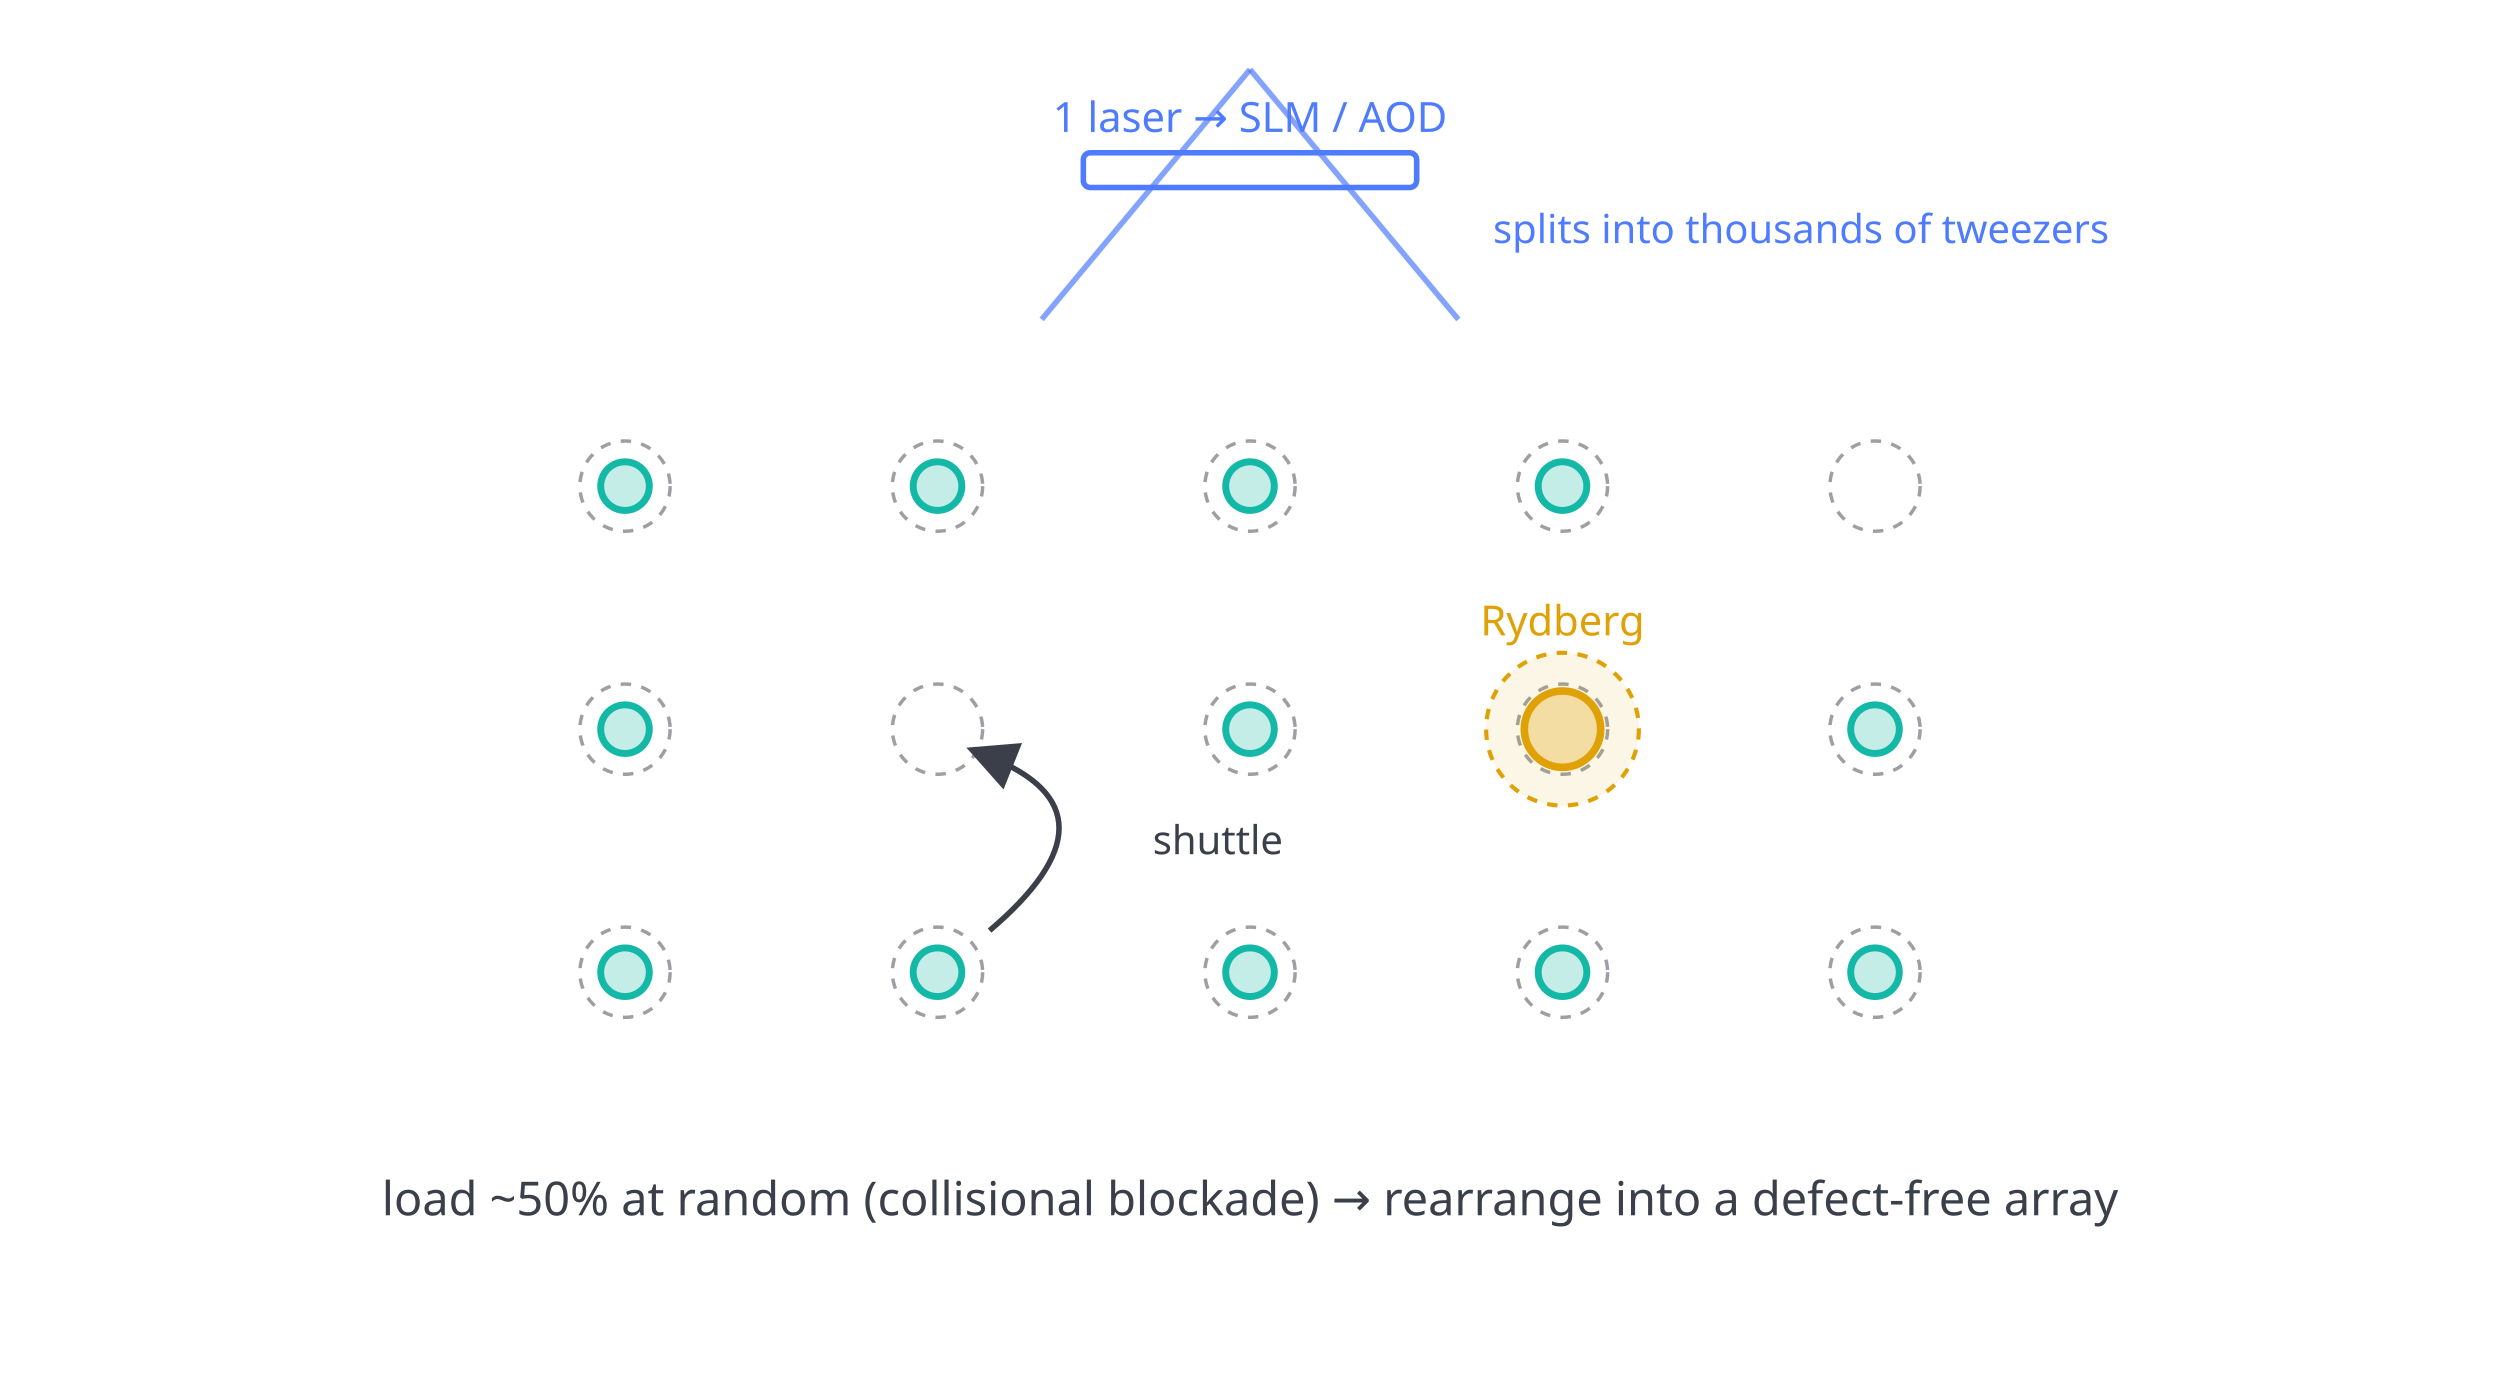
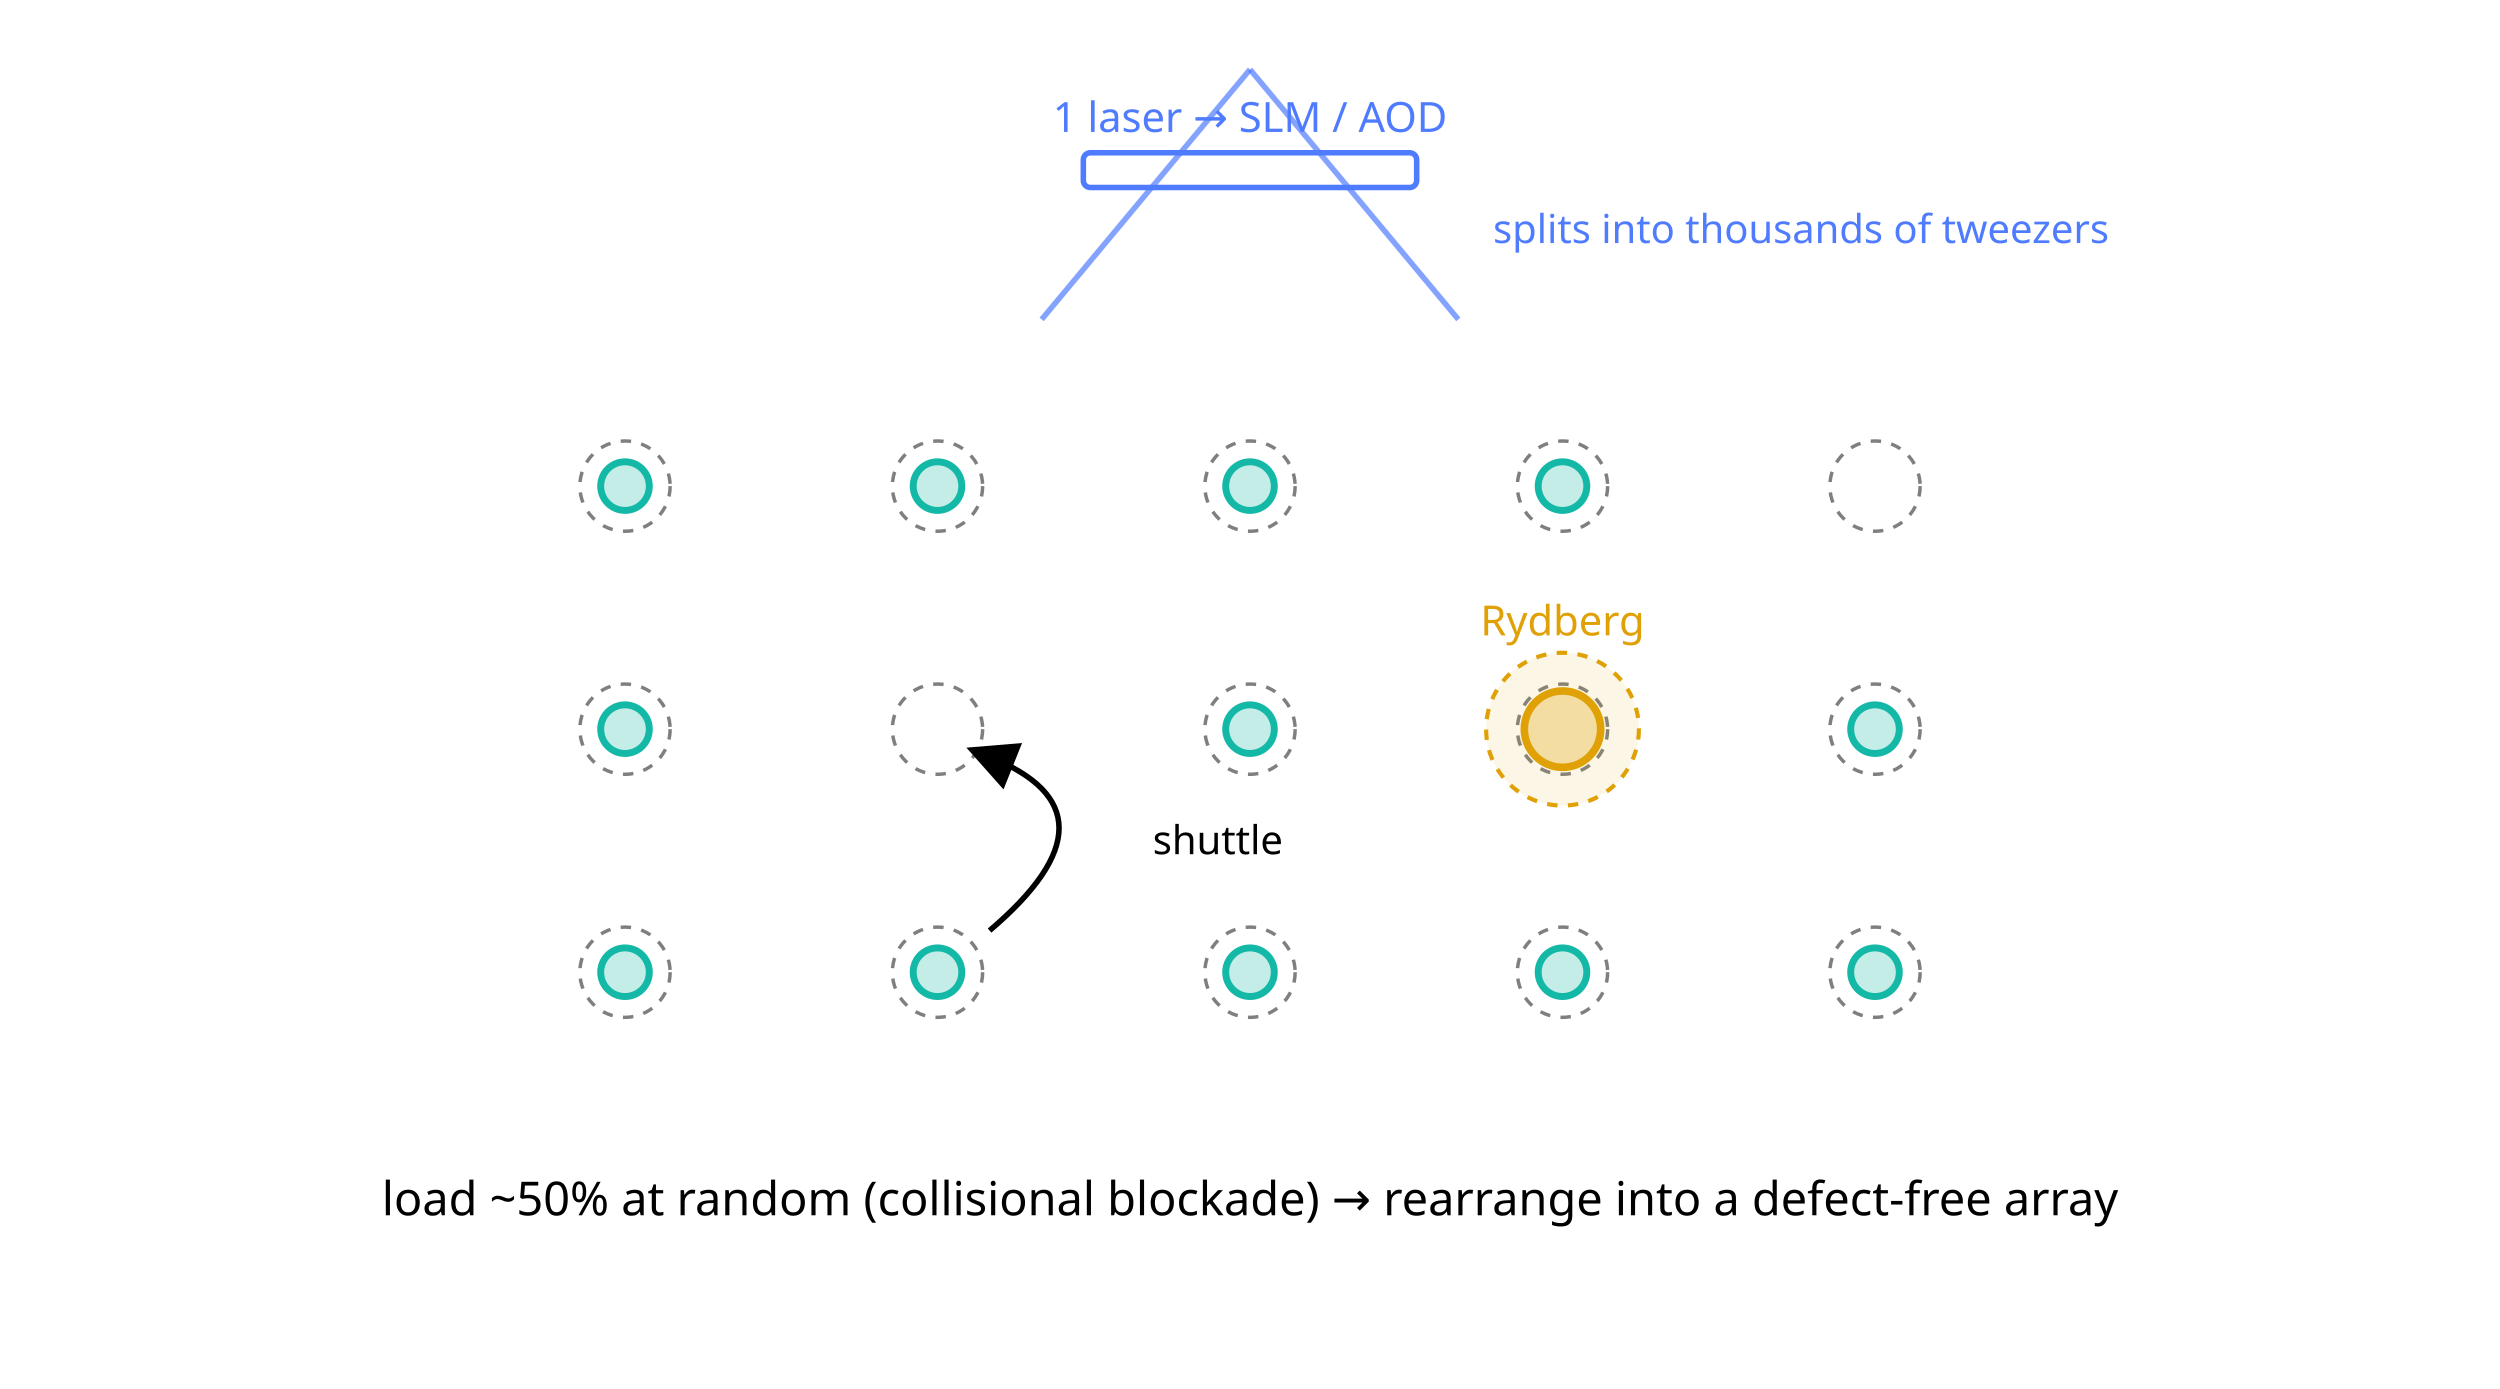
<svg xmlns="http://www.w3.org/2000/svg" viewBox="0 0 720 400" role="img" aria-label="An optical-tweezer atom array. A focused laser cone at the top, split by an SLM or AOD, feeds a grid of tweezer sites. Most sites hold a teal atom; a few sites are empty dashed rings, showing the roughly 50 percent probabilistic loading. One atom is highlighted amber as a puffed-up Rydberg excitation with a dashed halo. A curved arrow shows a moving tweezer shuttling an atom into an empty site to assemble a defect-free array." style="width:100%; height:auto; font-family:sans-serif;">
  <defs>
    <marker id="na1a" markerWidth="9" markerHeight="9" refX="4.5" refY="4.5" orient="auto">
-       <path d="M0 0 L9 4.5 L0 9 Z" fill="#3b3f4a" />
+       <path d="M0 0 L9 4.5 L0 9 Z" fill="currentColor" />
    </marker>
  </defs>
  <line x1="360" y1="20" x2="300" y2="92" stroke="#4f7cff" stroke-width="1.6" opacity="0.7" />
  <line x1="360" y1="20" x2="420" y2="92" stroke="#4f7cff" stroke-width="1.6" opacity="0.7" />
  <rect x="312" y="44" width="96" height="10" rx="2" fill="none" stroke="#4f7cff" stroke-width="1.6" />
  <text x="360" y="38" fill="#4f7cff" font-size="12" text-anchor="middle">1 laser → SLM / AOD</text>
  <text x="430" y="70" fill="#4f7cff" font-size="11.5" text-anchor="start">splits into thousands of tweezers</text>
-   <circle cx="180" cy="140" r="13" fill="none" stroke="#3b3f4a" stroke-width="1" stroke-dasharray="3 3" opacity="0.5" />
+   <circle cx="180" cy="140" r="13" fill="none" stroke="currentColor" stroke-width="1" stroke-dasharray="3 3" opacity="0.5" />
  <circle cx="180" cy="140" r="7" fill="#14b8a6" fill-opacity="0.25" stroke="#14b8a6" stroke-width="2" />
-   <circle cx="270" cy="140" r="13" fill="none" stroke="#3b3f4a" stroke-width="1" stroke-dasharray="3 3" opacity="0.5" />
+   <circle cx="270" cy="140" r="13" fill="none" stroke="currentColor" stroke-width="1" stroke-dasharray="3 3" opacity="0.5" />
  <circle cx="270" cy="140" r="7" fill="#14b8a6" fill-opacity="0.25" stroke="#14b8a6" stroke-width="2" />
-   <circle cx="360" cy="140" r="13" fill="none" stroke="#3b3f4a" stroke-width="1" stroke-dasharray="3 3" opacity="0.5" />
+   <circle cx="360" cy="140" r="13" fill="none" stroke="currentColor" stroke-width="1" stroke-dasharray="3 3" opacity="0.5" />
  <circle cx="360" cy="140" r="7" fill="#14b8a6" fill-opacity="0.25" stroke="#14b8a6" stroke-width="2" />
-   <circle cx="450" cy="140" r="13" fill="none" stroke="#3b3f4a" stroke-width="1" stroke-dasharray="3 3" opacity="0.5" />
+   <circle cx="450" cy="140" r="13" fill="none" stroke="currentColor" stroke-width="1" stroke-dasharray="3 3" opacity="0.5" />
  <circle cx="450" cy="140" r="7" fill="#14b8a6" fill-opacity="0.25" stroke="#14b8a6" stroke-width="2" />
-   <circle cx="540" cy="140" r="13" fill="none" stroke="#3b3f4a" stroke-width="1" stroke-dasharray="3 3" opacity="0.5" />
-   <circle cx="180" cy="210" r="13" fill="none" stroke="#3b3f4a" stroke-width="1" stroke-dasharray="3 3" opacity="0.5" />
+   <circle cx="540" cy="140" r="13" fill="none" stroke="currentColor" stroke-width="1" stroke-dasharray="3 3" opacity="0.5" />
+   <circle cx="180" cy="210" r="13" fill="none" stroke="currentColor" stroke-width="1" stroke-dasharray="3 3" opacity="0.5" />
  <circle cx="180" cy="210" r="7" fill="#14b8a6" fill-opacity="0.25" stroke="#14b8a6" stroke-width="2" />
-   <circle cx="270" cy="210" r="13" fill="none" stroke="#3b3f4a" stroke-width="1" stroke-dasharray="3 3" opacity="0.5" />
-   <circle cx="360" cy="210" r="13" fill="none" stroke="#3b3f4a" stroke-width="1" stroke-dasharray="3 3" opacity="0.5" />
+   <circle cx="270" cy="210" r="13" fill="none" stroke="currentColor" stroke-width="1" stroke-dasharray="3 3" opacity="0.5" />
+   <circle cx="360" cy="210" r="13" fill="none" stroke="currentColor" stroke-width="1" stroke-dasharray="3 3" opacity="0.5" />
  <circle cx="360" cy="210" r="7" fill="#14b8a6" fill-opacity="0.25" stroke="#14b8a6" stroke-width="2" />
-   <circle cx="450" cy="210" r="13" fill="none" stroke="#3b3f4a" stroke-width="1" stroke-dasharray="3 3" opacity="0.5" />
+   <circle cx="450" cy="210" r="13" fill="none" stroke="currentColor" stroke-width="1" stroke-dasharray="3 3" opacity="0.5" />
  <circle cx="450" cy="210" r="22" fill="#e0a106" fill-opacity="0.10" stroke="#e0a106" stroke-width="1.2" stroke-dasharray="3 3" />
  <circle cx="450" cy="210" r="11" fill="#e0a106" fill-opacity="0.30" stroke="#e0a106" stroke-width="2.2" />
  <text x="450" y="183" fill="#e0a106" font-size="12" text-anchor="middle">Rydberg</text>
-   <circle cx="540" cy="210" r="13" fill="none" stroke="#3b3f4a" stroke-width="1" stroke-dasharray="3 3" opacity="0.5" />
+   <circle cx="540" cy="210" r="13" fill="none" stroke="currentColor" stroke-width="1" stroke-dasharray="3 3" opacity="0.5" />
  <circle cx="540" cy="210" r="7" fill="#14b8a6" fill-opacity="0.25" stroke="#14b8a6" stroke-width="2" />
-   <circle cx="180" cy="280" r="13" fill="none" stroke="#3b3f4a" stroke-width="1" stroke-dasharray="3 3" opacity="0.5" />
+   <circle cx="180" cy="280" r="13" fill="none" stroke="currentColor" stroke-width="1" stroke-dasharray="3 3" opacity="0.5" />
  <circle cx="180" cy="280" r="7" fill="#14b8a6" fill-opacity="0.25" stroke="#14b8a6" stroke-width="2" />
-   <circle cx="270" cy="280" r="13" fill="none" stroke="#3b3f4a" stroke-width="1" stroke-dasharray="3 3" opacity="0.5" />
+   <circle cx="270" cy="280" r="13" fill="none" stroke="currentColor" stroke-width="1" stroke-dasharray="3 3" opacity="0.5" />
  <circle cx="270" cy="280" r="7" fill="#14b8a6" fill-opacity="0.25" stroke="#14b8a6" stroke-width="2" />
-   <circle cx="360" cy="280" r="13" fill="none" stroke="#3b3f4a" stroke-width="1" stroke-dasharray="3 3" opacity="0.5" />
+   <circle cx="360" cy="280" r="13" fill="none" stroke="currentColor" stroke-width="1" stroke-dasharray="3 3" opacity="0.5" />
  <circle cx="360" cy="280" r="7" fill="#14b8a6" fill-opacity="0.25" stroke="#14b8a6" stroke-width="2" />
-   <circle cx="450" cy="280" r="13" fill="none" stroke="#3b3f4a" stroke-width="1" stroke-dasharray="3 3" opacity="0.5" />
+   <circle cx="450" cy="280" r="13" fill="none" stroke="currentColor" stroke-width="1" stroke-dasharray="3 3" opacity="0.5" />
  <circle cx="450" cy="280" r="7" fill="#14b8a6" fill-opacity="0.25" stroke="#14b8a6" stroke-width="2" />
-   <circle cx="540" cy="280" r="13" fill="none" stroke="#3b3f4a" stroke-width="1" stroke-dasharray="3 3" opacity="0.5" />
+   <circle cx="540" cy="280" r="13" fill="none" stroke="currentColor" stroke-width="1" stroke-dasharray="3 3" opacity="0.5" />
  <circle cx="540" cy="280" r="7" fill="#14b8a6" fill-opacity="0.25" stroke="#14b8a6" stroke-width="2" />
-   <path d="M285 268 q 40 -34 0 -50" fill="none" stroke="#3b3f4a" stroke-width="1.6" marker-end="url(#na1a)" />
-   <text x="332" y="246" fill="#3b3f4a" font-size="11.5" text-anchor="start">shuttle</text>
-   <text x="360" y="350" fill="#3b3f4a" font-size="13.5" text-anchor="middle">load ~50% at random (collisional blockade) → rearrange into a defect-free array</text>
+   <path d="M285 268 q 40 -34 0 -50" fill="none" stroke="currentColor" stroke-width="1.6" marker-end="url(#na1a)" />
+   <text x="332" y="246" fill="currentColor" font-size="11.5" text-anchor="start">shuttle</text>
+   <text x="360" y="350" fill="currentColor" font-size="13.5" text-anchor="middle">load ~50% at random (collisional blockade) → rearrange into a defect-free array</text>
</svg>
